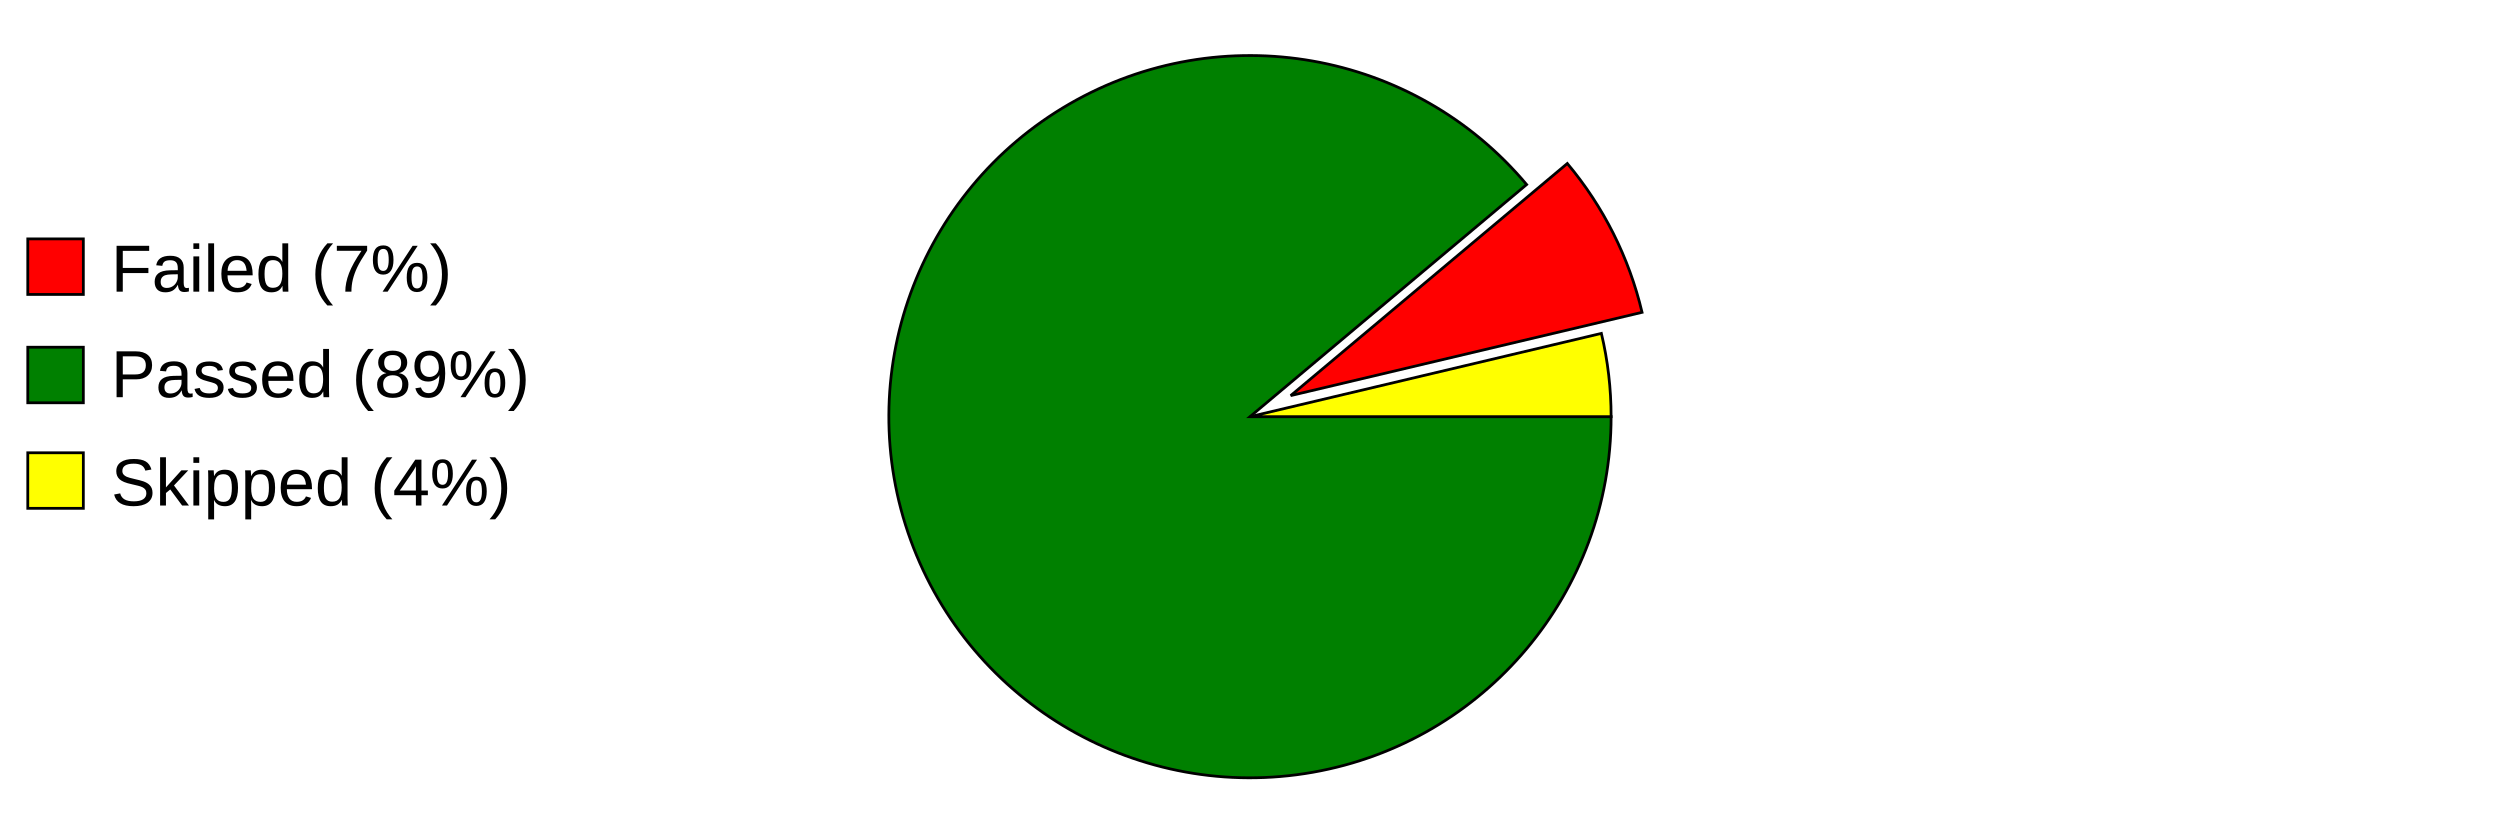
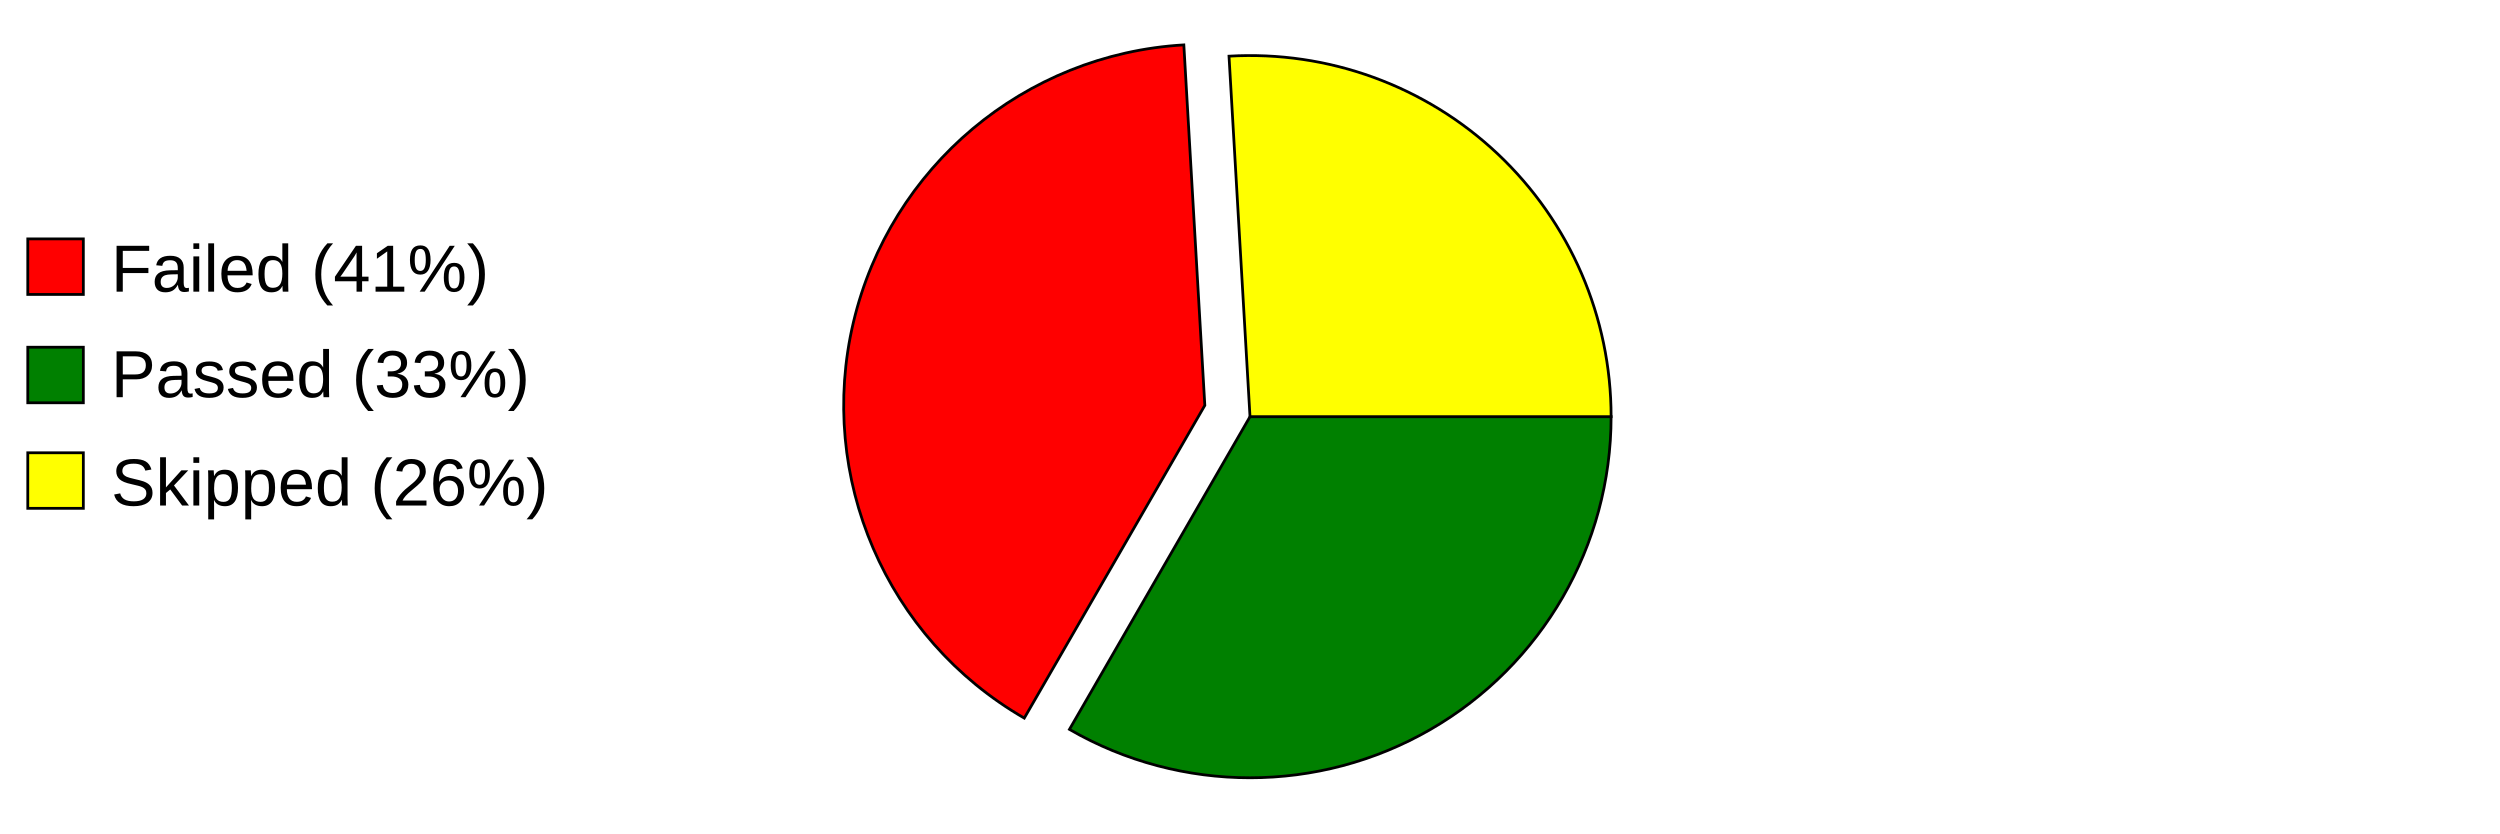
<svg xmlns="http://www.w3.org/2000/svg" preserveAspectRatio="xMidYMid meet" width="600" height="200" viewBox="0 0 900 300">
  <defs>
    <style type="text/css">
                        
				            .axistitle { font-weight:bold; font-size:24px; font-family:Arial; text-anchor:middle; }
				            .xgrid, .ygrid, .legendtext { font-weight:normal; font-size:24px; font-family:Arial; }
				            .xgrid {text-anchor:middle;}
				            .ygrid {text-anchor:end;}
				            .gridline { stroke:black; stroke-width:1; }
				            .values { fill:black; stroke:none; text-anchor:middle; font-size:12px; font-weight:bold; }
	   		            
                    </style>
  </defs>
  <svg id="graphzone" preserveAspectRatio="xMidYMid meet" x="0" y="0">
    <rect style="fill:red;stroke-width:1;stroke:black;" x="10" y="86" width="20" height="20" />
-     <text class="legendtext" x="40" y="105">Failed (7%)
+     <text class="legendtext" x="40" y="105">Failed (41%)
                    </text>
    <rect style="fill:green;stroke-width:1;stroke:black;" x="10" y="125" width="20" height="20" />
-     <text class="legendtext" x="40" y="143">Passed (89%)
+     <text class="legendtext" x="40" y="143">Passed (33%)
                    </text>
    <rect style="fill:yellow;stroke-width:1;stroke:black;" x="10" y="163" width="20" height="20" />
-     <text class="legendtext" x="40" y="182">Skipped (4%)
+     <text class="legendtext" x="40" y="182">Skipped (26%)
                    </text>
    <g style="stroke:black;stroke-width:1" transform="translate(450,150)">
-       <g style="fill:red" transform="rotate(-13.33333) translate(16, -4)">
-         <path d="M 0 0 h 130 A 130,130 0,0,0 116.172,-58.344 z" />
+       <g style="fill:red" transform="rotate(-93.33333) translate(5, -16)">
+         <path d="M 0 0 h 130 A 130,130 0,0,0 -108.613,-71.436 z" />
      </g>
-       <g style="fill:green" transform="rotate(-40)">
-         <path d="M 0 0 h 130 A 130,130 0,1,0 99.586,83.563 z" />
+       <g style="fill:green" transform="rotate(-240)">
+         <path d="M 0 0 h 130 A 130,130 0,0,0 -65,-112.583 z" />
      </g>
      <g style="fill:yellow" transform="rotate(360)">
-         <path d="M 0 0 h 130 A 130,130 0,0,0 126.496,-29.98 z" />
+         <path d="M 0 0 h 130 A 130,130 0,0,0 -7.559,-129.78 z" />
      </g>
    </g>
  </svg>
</svg>
